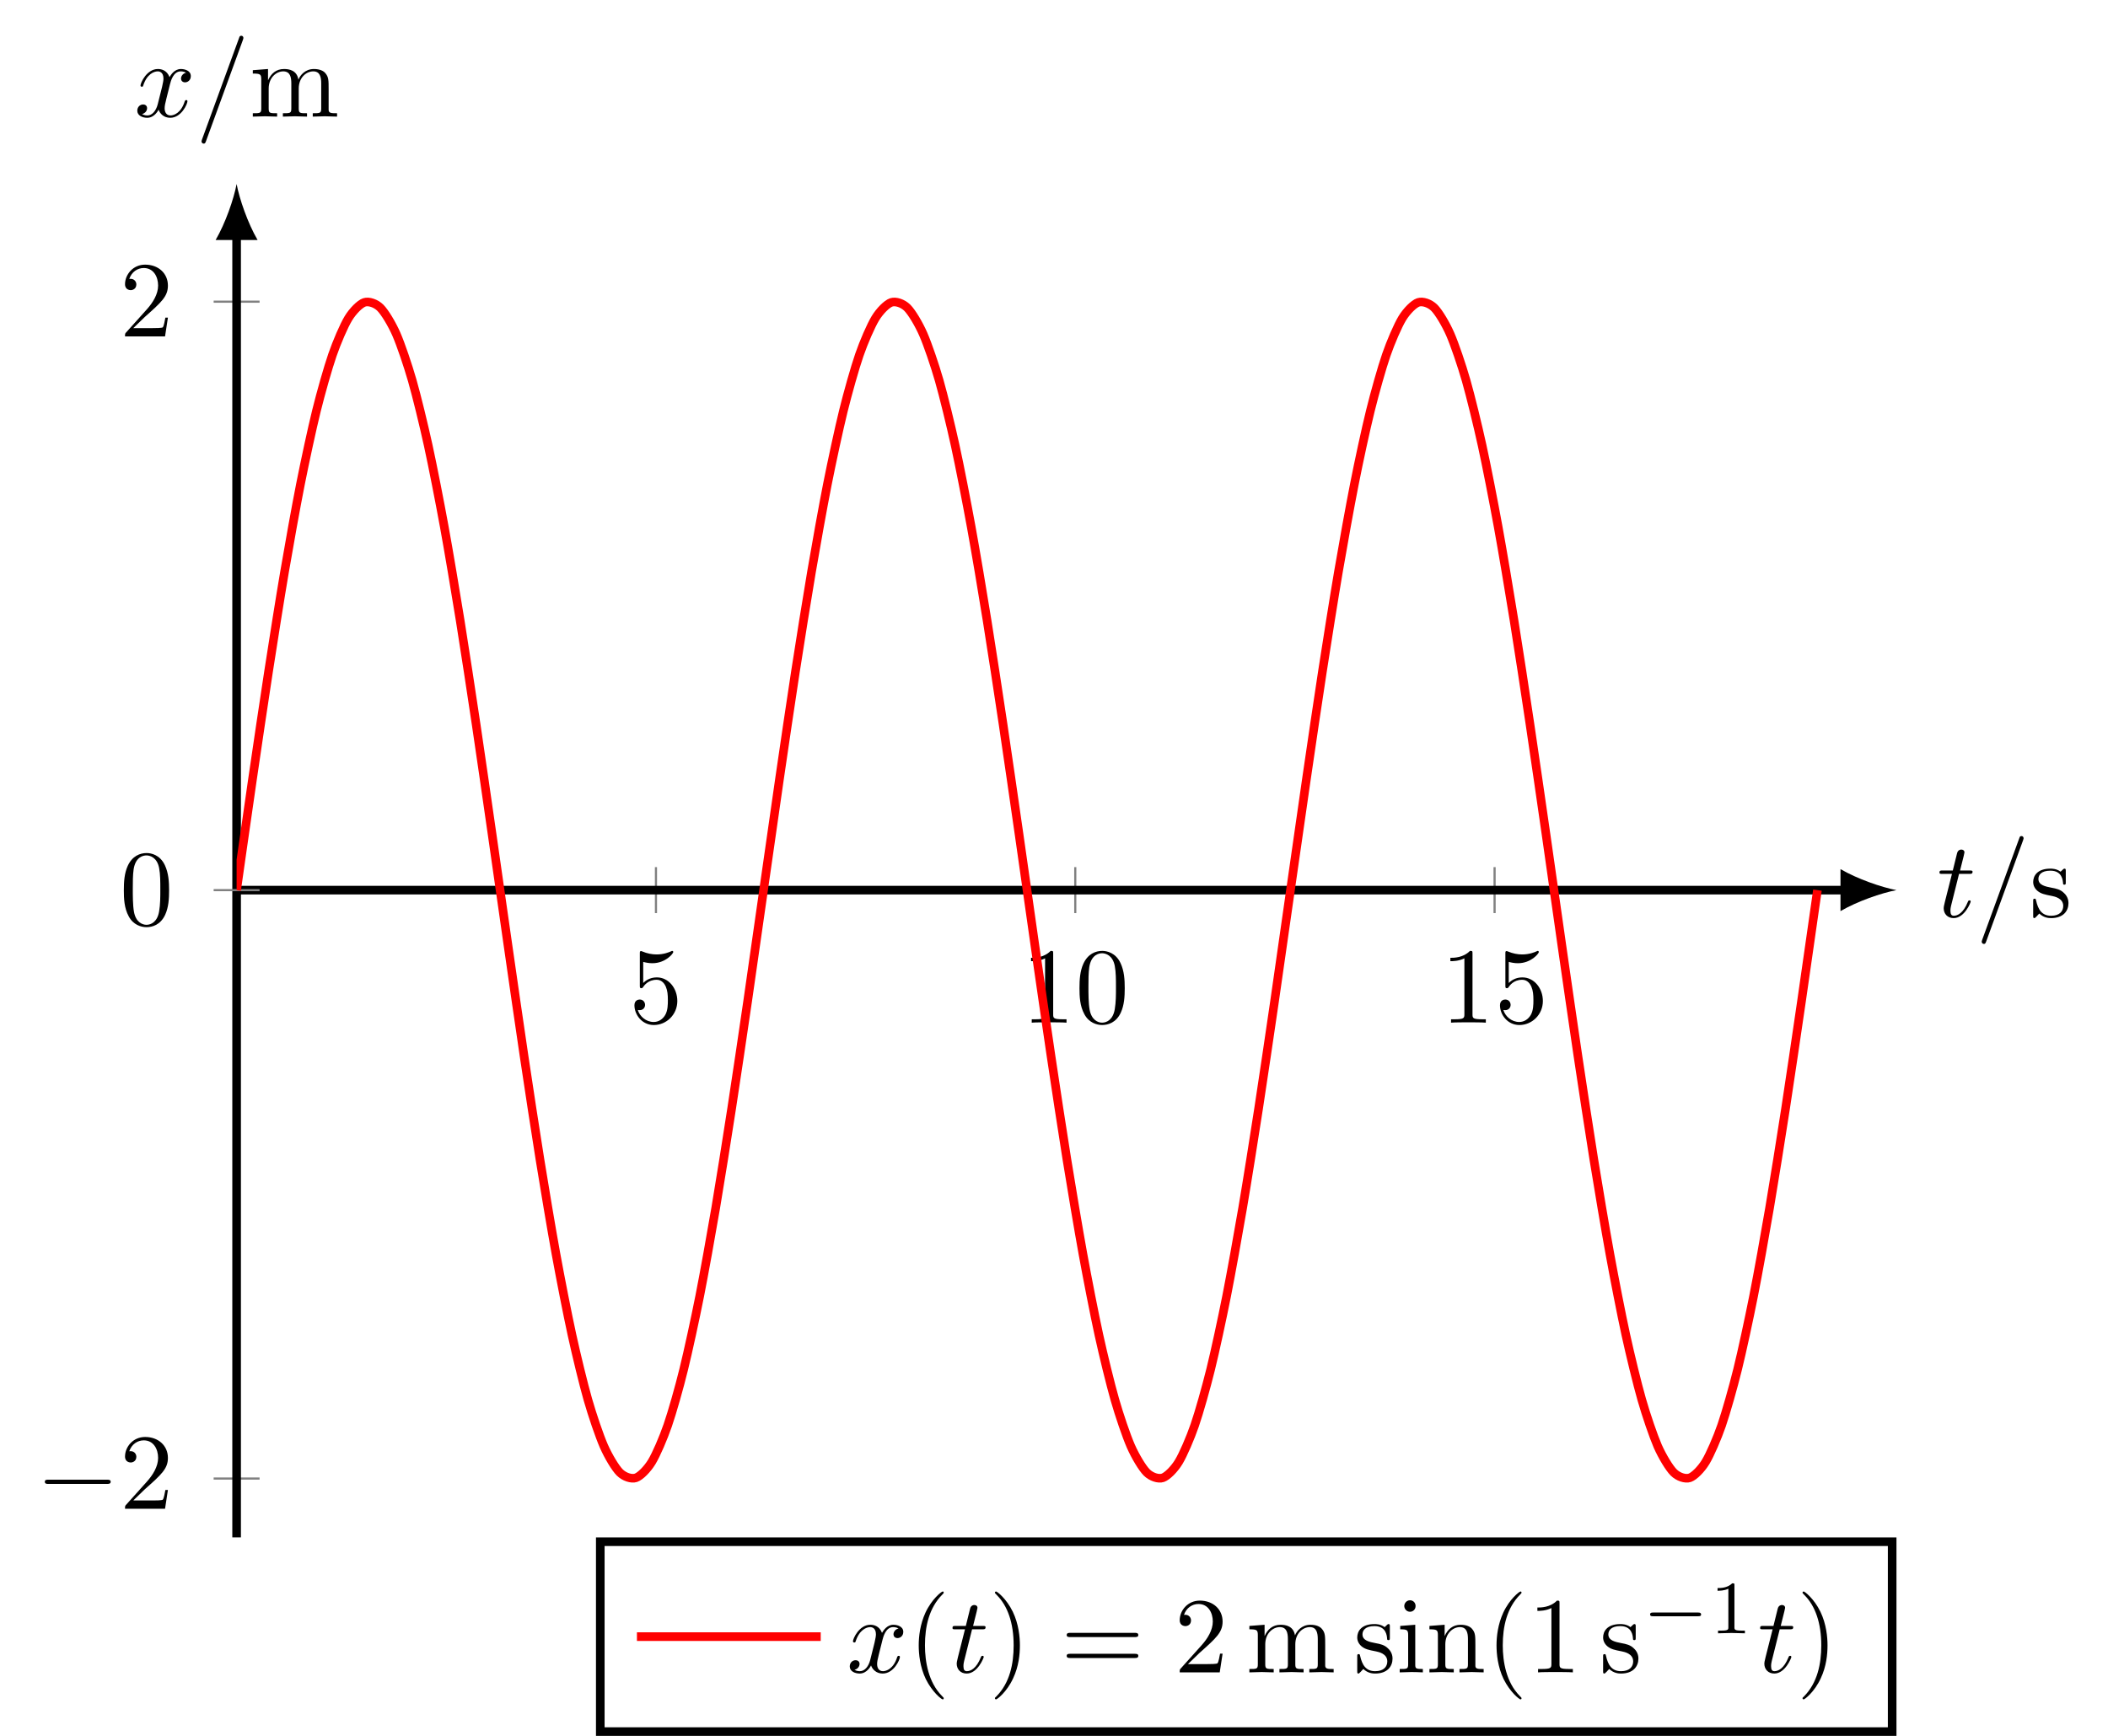
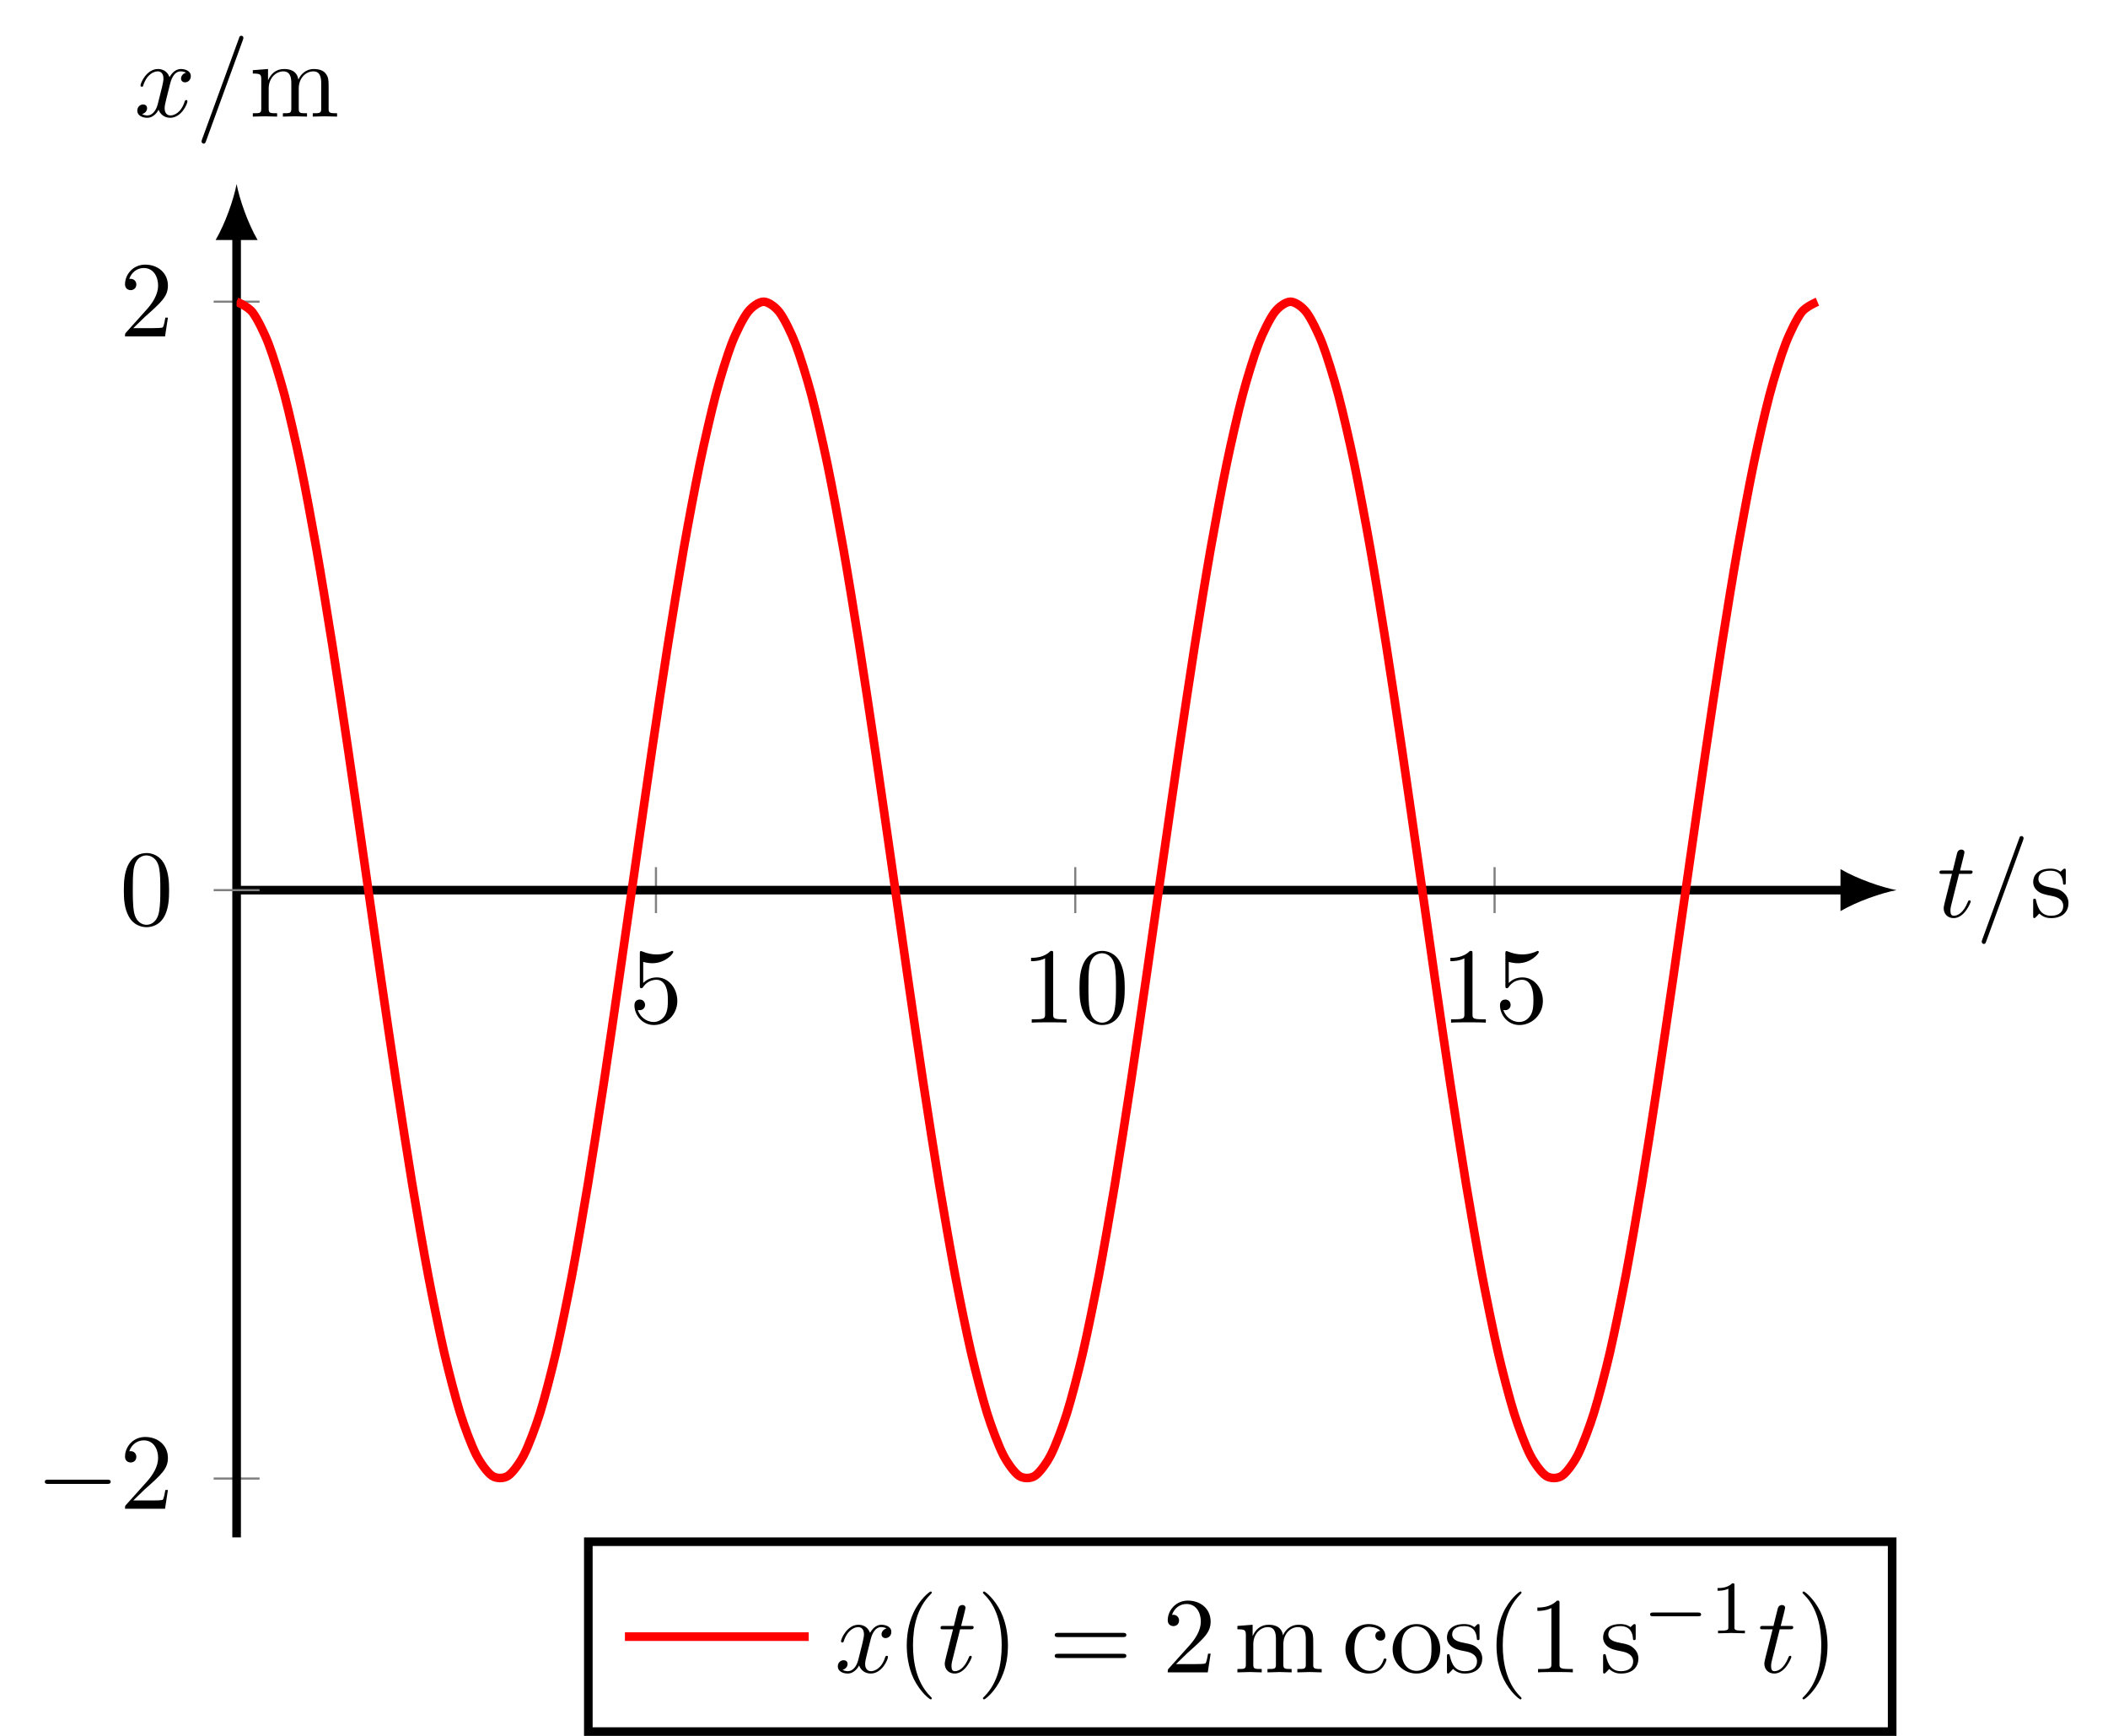
<svg xmlns="http://www.w3.org/2000/svg" xmlns:xlink="http://www.w3.org/1999/xlink" width="195.063pt" height="160.643pt" viewBox="0 0 195.063 160.643" version="1.1">
  <defs>
    <g>
      <symbol overflow="visible" id="glyph0-0">
        <path style="stroke:none;" d="" />
      </symbol>
      <symbol overflow="visible" id="glyph0-1">
        <path style="stroke:none;" d="M 4.469 -2 C 4.469 -3.188 3.656 -4.188 2.578 -4.188 C 2.109 -4.188 1.672 -4.031 1.312 -3.672 L 1.312 -5.625 C 1.516 -5.562 1.844 -5.5 2.156 -5.5 C 3.391 -5.5 4.094 -6.406 4.094 -6.531 C 4.094 -6.594 4.062 -6.641 3.984 -6.641 C 3.984 -6.641 3.953 -6.641 3.906 -6.609 C 3.703 -6.516 3.219 -6.312 2.547 -6.312 C 2.156 -6.312 1.688 -6.391 1.219 -6.594 C 1.141 -6.625 1.125 -6.625 1.109 -6.625 C 1 -6.625 1 -6.547 1 -6.391 L 1 -3.438 C 1 -3.266 1 -3.188 1.141 -3.188 C 1.219 -3.188 1.234 -3.203 1.281 -3.266 C 1.391 -3.422 1.75 -3.969 2.562 -3.969 C 3.078 -3.969 3.328 -3.516 3.406 -3.328 C 3.562 -2.953 3.594 -2.578 3.594 -2.078 C 3.594 -1.719 3.594 -1.125 3.344 -0.703 C 3.109 -0.312 2.734 -0.062 2.281 -0.062 C 1.562 -0.062 0.984 -0.594 0.812 -1.172 C 0.844 -1.172 0.875 -1.156 0.984 -1.156 C 1.312 -1.156 1.484 -1.406 1.484 -1.641 C 1.484 -1.891 1.312 -2.141 0.984 -2.141 C 0.844 -2.141 0.5 -2.062 0.5 -1.609 C 0.5 -0.75 1.188 0.219 2.297 0.219 C 3.453 0.219 4.469 -0.734 4.469 -2 Z M 4.469 -2 " />
      </symbol>
      <symbol overflow="visible" id="glyph0-2">
        <path style="stroke:none;" d="M 2.938 -6.375 C 2.938 -6.625 2.938 -6.641 2.703 -6.641 C 2.078 -6 1.203 -6 0.891 -6 L 0.891 -5.688 C 1.094 -5.688 1.672 -5.688 2.188 -5.953 L 2.188 -0.781 C 2.188 -0.422 2.156 -0.312 1.266 -0.312 L 0.953 -0.312 L 0.953 0 C 1.297 -0.031 2.156 -0.031 2.562 -0.031 C 2.953 -0.031 3.828 -0.031 4.172 0 L 4.172 -0.312 L 3.859 -0.312 C 2.953 -0.312 2.938 -0.422 2.938 -0.781 Z M 2.938 -6.375 " />
      </symbol>
      <symbol overflow="visible" id="glyph0-3">
        <path style="stroke:none;" d="M 4.578 -3.188 C 4.578 -3.984 4.531 -4.781 4.188 -5.516 C 3.734 -6.484 2.906 -6.641 2.5 -6.641 C 1.891 -6.641 1.172 -6.375 0.75 -5.453 C 0.438 -4.766 0.391 -3.984 0.391 -3.188 C 0.391 -2.438 0.422 -1.547 0.844 -0.781 C 1.266 0.016 2 0.219 2.484 0.219 C 3.016 0.219 3.781 0.016 4.219 -0.938 C 4.531 -1.625 4.578 -2.406 4.578 -3.188 Z M 2.484 0 C 2.094 0 1.5 -0.25 1.328 -1.203 C 1.219 -1.797 1.219 -2.719 1.219 -3.312 C 1.219 -3.953 1.219 -4.609 1.297 -5.141 C 1.484 -6.328 2.234 -6.422 2.484 -6.422 C 2.812 -6.422 3.469 -6.234 3.656 -5.25 C 3.766 -4.688 3.766 -3.938 3.766 -3.312 C 3.766 -2.562 3.766 -1.891 3.656 -1.25 C 3.5 -0.297 2.938 0 2.484 0 Z M 2.484 0 " />
      </symbol>
      <symbol overflow="visible" id="glyph0-4">
        <path style="stroke:none;" d="M 1.266 -0.766 L 2.328 -1.797 C 3.875 -3.172 4.469 -3.703 4.469 -4.703 C 4.469 -5.844 3.578 -6.641 2.359 -6.641 C 1.234 -6.641 0.5 -5.719 0.5 -4.828 C 0.5 -4.281 1 -4.281 1.031 -4.281 C 1.203 -4.281 1.547 -4.391 1.547 -4.812 C 1.547 -5.062 1.359 -5.328 1.016 -5.328 C 0.938 -5.328 0.922 -5.328 0.891 -5.312 C 1.109 -5.969 1.656 -6.328 2.234 -6.328 C 3.141 -6.328 3.562 -5.516 3.562 -4.703 C 3.562 -3.906 3.078 -3.125 2.516 -2.5 L 0.609 -0.375 C 0.5 -0.266 0.5 -0.234 0.5 0 L 4.203 0 L 4.469 -1.734 L 4.234 -1.734 C 4.172 -1.438 4.109 -1 4 -0.844 C 3.938 -0.766 3.281 -0.766 3.062 -0.766 Z M 1.266 -0.766 " />
      </symbol>
      <symbol overflow="visible" id="glyph0-5">
        <path style="stroke:none;" d="M 2.078 -1.938 C 2.297 -1.891 3.109 -1.734 3.109 -1.016 C 3.109 -0.516 2.766 -0.109 1.984 -0.109 C 1.141 -0.109 0.781 -0.672 0.594 -1.531 C 0.562 -1.656 0.562 -1.688 0.453 -1.688 C 0.328 -1.688 0.328 -1.625 0.328 -1.453 L 0.328 -0.125 C 0.328 0.047 0.328 0.109 0.438 0.109 C 0.484 0.109 0.5 0.094 0.688 -0.094 C 0.703 -0.109 0.703 -0.125 0.891 -0.312 C 1.328 0.094 1.781 0.109 1.984 0.109 C 3.125 0.109 3.594 -0.562 3.594 -1.281 C 3.594 -1.797 3.297 -2.109 3.172 -2.219 C 2.844 -2.547 2.453 -2.625 2.031 -2.703 C 1.469 -2.812 0.812 -2.938 0.812 -3.516 C 0.812 -3.875 1.062 -4.281 1.922 -4.281 C 3.016 -4.281 3.078 -3.375 3.094 -3.078 C 3.094 -2.984 3.188 -2.984 3.203 -2.984 C 3.344 -2.984 3.344 -3.031 3.344 -3.219 L 3.344 -4.234 C 3.344 -4.391 3.344 -4.469 3.234 -4.469 C 3.188 -4.469 3.156 -4.469 3.031 -4.344 C 3 -4.312 2.906 -4.219 2.859 -4.188 C 2.484 -4.469 2.078 -4.469 1.922 -4.469 C 0.703 -4.469 0.328 -3.797 0.328 -3.234 C 0.328 -2.891 0.484 -2.609 0.75 -2.391 C 1.078 -2.141 1.359 -2.078 2.078 -1.938 Z M 2.078 -1.938 " />
      </symbol>
      <symbol overflow="visible" id="glyph0-6">
        <path style="stroke:none;" d="M 1.094 -3.422 L 1.094 -0.75 C 1.094 -0.312 0.984 -0.312 0.312 -0.312 L 0.312 0 C 0.672 -0.016 1.172 -0.031 1.453 -0.031 C 1.703 -0.031 2.219 -0.016 2.562 0 L 2.562 -0.312 C 1.891 -0.312 1.781 -0.312 1.781 -0.75 L 1.781 -2.594 C 1.781 -3.625 2.5 -4.188 3.125 -4.188 C 3.766 -4.188 3.875 -3.656 3.875 -3.078 L 3.875 -0.75 C 3.875 -0.312 3.766 -0.312 3.094 -0.312 L 3.094 0 C 3.438 -0.016 3.953 -0.031 4.219 -0.031 C 4.469 -0.031 5 -0.016 5.328 0 L 5.328 -0.312 C 4.672 -0.312 4.562 -0.312 4.562 -0.75 L 4.562 -2.594 C 4.562 -3.625 5.266 -4.188 5.906 -4.188 C 6.531 -4.188 6.641 -3.656 6.641 -3.078 L 6.641 -0.75 C 6.641 -0.312 6.531 -0.312 5.859 -0.312 L 5.859 0 C 6.203 -0.016 6.719 -0.031 6.984 -0.031 C 7.25 -0.031 7.766 -0.016 8.109 0 L 8.109 -0.312 C 7.594 -0.312 7.344 -0.312 7.328 -0.609 L 7.328 -2.516 C 7.328 -3.375 7.328 -3.672 7.016 -4.031 C 6.875 -4.203 6.547 -4.406 5.969 -4.406 C 5.141 -4.406 4.688 -3.812 4.531 -3.422 C 4.391 -4.297 3.656 -4.406 3.203 -4.406 C 2.469 -4.406 2 -3.984 1.719 -3.359 L 1.719 -4.406 L 0.312 -4.297 L 0.312 -3.984 C 1.016 -3.984 1.094 -3.922 1.094 -3.422 Z M 1.094 -3.422 " />
      </symbol>
      <symbol overflow="visible" id="glyph0-7">
        <path style="stroke:none;" d="M 3.297 2.391 C 3.297 2.359 3.297 2.344 3.125 2.172 C 1.891 0.922 1.562 -0.969 1.562 -2.5 C 1.562 -4.234 1.938 -5.969 3.172 -7.203 C 3.297 -7.328 3.297 -7.344 3.297 -7.375 C 3.297 -7.453 3.266 -7.484 3.203 -7.484 C 3.094 -7.484 2.203 -6.797 1.609 -5.531 C 1.109 -4.438 0.984 -3.328 0.984 -2.5 C 0.984 -1.719 1.094 -0.516 1.641 0.625 C 2.25 1.844 3.094 2.5 3.203 2.5 C 3.266 2.5 3.297 2.469 3.297 2.391 Z M 3.297 2.391 " />
      </symbol>
      <symbol overflow="visible" id="glyph0-8">
        <path style="stroke:none;" d="M 2.875 -2.5 C 2.875 -3.266 2.766 -4.469 2.219 -5.609 C 1.625 -6.828 0.766 -7.484 0.672 -7.484 C 0.609 -7.484 0.562 -7.438 0.562 -7.375 C 0.562 -7.344 0.562 -7.328 0.75 -7.141 C 1.734 -6.156 2.297 -4.578 2.297 -2.5 C 2.297 -0.781 1.938 0.969 0.703 2.219 C 0.562 2.344 0.562 2.359 0.562 2.391 C 0.562 2.453 0.609 2.5 0.672 2.5 C 0.766 2.5 1.672 1.812 2.25 0.547 C 2.766 -0.547 2.875 -1.656 2.875 -2.5 Z M 2.875 -2.5 " />
      </symbol>
      <symbol overflow="visible" id="glyph0-9">
        <path style="stroke:none;" d="M 6.844 -3.266 C 7 -3.266 7.188 -3.266 7.188 -3.453 C 7.188 -3.656 7 -3.656 6.859 -3.656 L 0.891 -3.656 C 0.75 -3.656 0.562 -3.656 0.562 -3.453 C 0.562 -3.266 0.75 -3.266 0.891 -3.266 Z M 6.859 -1.328 C 7 -1.328 7.188 -1.328 7.188 -1.531 C 7.188 -1.719 7 -1.719 6.844 -1.719 L 0.891 -1.719 C 0.75 -1.719 0.562 -1.719 0.562 -1.531 C 0.562 -1.328 0.75 -1.328 0.891 -1.328 Z M 6.859 -1.328 " />
      </symbol>
      <symbol overflow="visible" id="glyph0-10">
-         <path style="stroke:none;" d="M 1.766 -4.406 L 0.375 -4.297 L 0.375 -3.984 C 1.016 -3.984 1.109 -3.922 1.109 -3.438 L 1.109 -0.75 C 1.109 -0.312 1 -0.312 0.328 -0.312 L 0.328 0 C 0.641 -0.016 1.188 -0.031 1.422 -0.031 C 1.781 -0.031 2.125 -0.016 2.469 0 L 2.469 -0.312 C 1.797 -0.312 1.766 -0.359 1.766 -0.75 Z M 1.797 -6.141 C 1.797 -6.453 1.562 -6.672 1.281 -6.672 C 0.969 -6.672 0.75 -6.406 0.75 -6.141 C 0.75 -5.875 0.969 -5.609 1.281 -5.609 C 1.562 -5.609 1.797 -5.828 1.797 -6.141 Z M 1.797 -6.141 " />
+         <path style="stroke:none;" d="M 1.172 -2.172 C 1.172 -3.797 1.984 -4.219 2.516 -4.219 C 2.609 -4.219 3.234 -4.203 3.578 -3.844 C 3.172 -3.812 3.109 -3.516 3.109 -3.391 C 3.109 -3.125 3.297 -2.938 3.562 -2.938 C 3.828 -2.938 4.031 -3.094 4.031 -3.406 C 4.031 -4.078 3.266 -4.469 2.5 -4.469 C 1.25 -4.469 0.344 -3.391 0.344 -2.156 C 0.344 -0.875 1.328 0.109 2.484 0.109 C 3.812 0.109 4.141 -1.094 4.141 -1.188 C 4.141 -1.281 4.031 -1.281 4 -1.281 C 3.922 -1.281 3.891 -1.25 3.875 -1.188 C 3.594 -0.266 2.938 -0.141 2.578 -0.141 C 2.047 -0.141 1.172 -0.562 1.172 -2.172 Z M 1.172 -2.172 " />
      </symbol>
      <symbol overflow="visible" id="glyph0-11">
-         <path style="stroke:none;" d="M 1.094 -3.422 L 1.094 -0.75 C 1.094 -0.312 0.984 -0.312 0.312 -0.312 L 0.312 0 C 0.672 -0.016 1.172 -0.031 1.453 -0.031 C 1.703 -0.031 2.219 -0.016 2.562 0 L 2.562 -0.312 C 1.891 -0.312 1.781 -0.312 1.781 -0.75 L 1.781 -2.594 C 1.781 -3.625 2.5 -4.188 3.125 -4.188 C 3.766 -4.188 3.875 -3.656 3.875 -3.078 L 3.875 -0.75 C 3.875 -0.312 3.766 -0.312 3.094 -0.312 L 3.094 0 C 3.438 -0.016 3.953 -0.031 4.219 -0.031 C 4.469 -0.031 5 -0.016 5.328 0 L 5.328 -0.312 C 4.812 -0.312 4.562 -0.312 4.562 -0.609 L 4.562 -2.516 C 4.562 -3.375 4.562 -3.672 4.25 -4.031 C 4.109 -4.203 3.781 -4.406 3.203 -4.406 C 2.469 -4.406 2 -3.984 1.719 -3.359 L 1.719 -4.406 L 0.312 -4.297 L 0.312 -3.984 C 1.016 -3.984 1.094 -3.922 1.094 -3.422 Z M 1.094 -3.422 " />
+         <path style="stroke:none;" d="M 4.688 -2.141 C 4.688 -3.406 3.703 -4.469 2.5 -4.469 C 1.25 -4.469 0.281 -3.375 0.281 -2.141 C 0.281 -0.844 1.312 0.109 2.484 0.109 C 3.688 0.109 4.688 -0.875 4.688 -2.141 Z M 2.5 -0.141 C 2.062 -0.141 1.625 -0.344 1.359 -0.812 C 1.109 -1.25 1.109 -1.859 1.109 -2.219 C 1.109 -2.609 1.109 -3.141 1.344 -3.578 C 1.609 -4.031 2.078 -4.25 2.484 -4.25 C 2.922 -4.25 3.344 -4.031 3.609 -3.594 C 3.875 -3.172 3.875 -2.594 3.875 -2.219 C 3.875 -1.859 3.875 -1.312 3.656 -0.875 C 3.422 -0.422 2.984 -0.141 2.5 -0.141 Z M 2.5 -0.141 " />
      </symbol>
      <symbol overflow="visible" id="glyph1-0">
        <path style="stroke:none;" d="" />
      </symbol>
      <symbol overflow="visible" id="glyph1-1">
        <path style="stroke:none;" d="M 6.562 -2.297 C 6.734 -2.297 6.922 -2.297 6.922 -2.5 C 6.922 -2.688 6.734 -2.688 6.562 -2.688 L 1.172 -2.688 C 1 -2.688 0.828 -2.688 0.828 -2.5 C 0.828 -2.297 1 -2.297 1.172 -2.297 Z M 6.562 -2.297 " />
      </symbol>
      <symbol overflow="visible" id="glyph2-0">
        <path style="stroke:none;" d="" />
      </symbol>
      <symbol overflow="visible" id="glyph2-1">
        <path style="stroke:none;" d="M 2.047 -3.984 L 2.984 -3.984 C 3.188 -3.984 3.297 -3.984 3.297 -4.188 C 3.297 -4.297 3.188 -4.297 3.016 -4.297 L 2.141 -4.297 C 2.5 -5.719 2.547 -5.906 2.547 -5.969 C 2.547 -6.141 2.422 -6.234 2.25 -6.234 C 2.219 -6.234 1.938 -6.234 1.859 -5.875 L 1.469 -4.297 L 0.531 -4.297 C 0.328 -4.297 0.234 -4.297 0.234 -4.109 C 0.234 -3.984 0.312 -3.984 0.516 -3.984 L 1.391 -3.984 C 0.672 -1.156 0.625 -0.984 0.625 -0.812 C 0.625 -0.266 1 0.109 1.547 0.109 C 2.562 0.109 3.125 -1.344 3.125 -1.422 C 3.125 -1.531 3.047 -1.531 3.016 -1.531 C 2.922 -1.531 2.906 -1.5 2.859 -1.391 C 2.438 -0.344 1.906 -0.109 1.562 -0.109 C 1.359 -0.109 1.25 -0.234 1.25 -0.562 C 1.25 -0.812 1.281 -0.875 1.312 -1.047 Z M 2.047 -3.984 " />
      </symbol>
      <symbol overflow="visible" id="glyph2-2">
        <path style="stroke:none;" d="M 4.375 -7.094 C 4.422 -7.234 4.422 -7.266 4.422 -7.281 C 4.422 -7.391 4.344 -7.484 4.234 -7.484 C 4.156 -7.484 4.094 -7.453 4.062 -7.391 L 0.594 2.109 C 0.547 2.25 0.547 2.281 0.547 2.297 C 0.547 2.406 0.641 2.5 0.75 2.5 C 0.875 2.5 0.906 2.422 0.969 2.25 Z M 4.375 -7.094 " />
      </symbol>
      <symbol overflow="visible" id="glyph2-3">
        <path style="stroke:none;" d="M 3.328 -3.016 C 3.391 -3.266 3.625 -4.188 4.312 -4.188 C 4.359 -4.188 4.609 -4.188 4.812 -4.062 C 4.531 -4 4.344 -3.766 4.344 -3.516 C 4.344 -3.359 4.453 -3.172 4.719 -3.172 C 4.938 -3.172 5.25 -3.344 5.25 -3.75 C 5.25 -4.266 4.672 -4.406 4.328 -4.406 C 3.75 -4.406 3.406 -3.875 3.281 -3.656 C 3.031 -4.312 2.5 -4.406 2.203 -4.406 C 1.172 -4.406 0.594 -3.125 0.594 -2.875 C 0.594 -2.766 0.703 -2.766 0.719 -2.766 C 0.797 -2.766 0.828 -2.797 0.844 -2.875 C 1.188 -3.938 1.844 -4.188 2.188 -4.188 C 2.375 -4.188 2.719 -4.094 2.719 -3.516 C 2.719 -3.203 2.547 -2.547 2.188 -1.141 C 2.031 -0.531 1.672 -0.109 1.234 -0.109 C 1.172 -0.109 0.953 -0.109 0.734 -0.234 C 0.984 -0.297 1.203 -0.5 1.203 -0.781 C 1.203 -1.047 0.984 -1.125 0.844 -1.125 C 0.531 -1.125 0.297 -0.875 0.297 -0.547 C 0.297 -0.094 0.781 0.109 1.219 0.109 C 1.891 0.109 2.25 -0.594 2.266 -0.641 C 2.391 -0.281 2.75 0.109 3.344 0.109 C 4.375 0.109 4.938 -1.172 4.938 -1.422 C 4.938 -1.531 4.859 -1.531 4.828 -1.531 C 4.734 -1.531 4.719 -1.484 4.688 -1.422 C 4.359 -0.344 3.688 -0.109 3.375 -0.109 C 2.984 -0.109 2.828 -0.422 2.828 -0.766 C 2.828 -0.984 2.875 -1.203 2.984 -1.641 Z M 3.328 -3.016 " />
      </symbol>
      <symbol overflow="visible" id="glyph3-0">
        <path style="stroke:none;" d="" />
      </symbol>
      <symbol overflow="visible" id="glyph3-1">
        <path style="stroke:none;" d="M 5.188 -1.578 C 5.297 -1.578 5.469 -1.578 5.469 -1.734 C 5.469 -1.922 5.297 -1.922 5.188 -1.922 L 1.031 -1.922 C 0.922 -1.922 0.75 -1.922 0.75 -1.75 C 0.75 -1.578 0.906 -1.578 1.031 -1.578 Z M 5.188 -1.578 " />
      </symbol>
      <symbol overflow="visible" id="glyph4-0">
        <path style="stroke:none;" d="" />
      </symbol>
      <symbol overflow="visible" id="glyph4-1">
        <path style="stroke:none;" d="M 2.328 -4.438 C 2.328 -4.625 2.328 -4.625 2.125 -4.625 C 1.672 -4.188 1.047 -4.188 0.766 -4.188 L 0.766 -3.938 C 0.922 -3.938 1.391 -3.938 1.766 -4.125 L 1.766 -0.578 C 1.766 -0.344 1.766 -0.25 1.078 -0.25 L 0.812 -0.25 L 0.812 0 C 0.938 0 1.797 -0.031 2.047 -0.031 C 2.266 -0.031 3.141 0 3.297 0 L 3.297 -0.25 L 3.031 -0.25 C 2.328 -0.25 2.328 -0.344 2.328 -0.578 Z M 2.328 -4.438 " />
      </symbol>
    </g>
    <clipPath id="clip1">
      <path d="M 21.895 17.027 L 175.488 17.027 L 175.488 142.273 L 21.895 142.273 Z M 21.895 17.027 " />
    </clipPath>
    <clipPath id="clip2">
-       <path d="M 55 142 L 176 142 L 176 160.645 L 55 160.645 Z M 55 142 " />
+       <path d="M 54 142 L 176 142 L 176 160.645 L 54 160.645 Z M 54 142 " />
    </clipPath>
    <clipPath id="clip3">
-       <path d="M 47 140 L 88 140 L 88 160.645 L 47 160.645 Z M 47 140 " />
+       <path d="M 46 140 L 87 140 L 87 160.645 L 46 160.645 Z M 46 140 " />
    </clipPath>
  </defs>
  <g id="surface1">
    <path style="fill:none;stroke-width:0.199;stroke-linecap:butt;stroke-linejoin:miter;stroke:rgb(50%,50%,50%);stroke-opacity:1;stroke-miterlimit:10;" d="M 38.804 57.772 L 38.804 62.026 M 77.605 57.772 L 77.605 62.026 M 116.406 57.772 L 116.406 62.026 " transform="matrix(1,0,0,-1,21.895,142.272)" />
    <path style="fill:none;stroke-width:0.199;stroke-linecap:butt;stroke-linejoin:miter;stroke:rgb(50%,50%,50%);stroke-opacity:1;stroke-miterlimit:10;" d="M -2.125 5.444 L 2.125 5.444 M -2.125 114.354 L 2.125 114.354 " transform="matrix(1,0,0,-1,21.895,142.272)" />
    <path style="fill:none;stroke-width:0.797;stroke-linecap:butt;stroke-linejoin:miter;stroke:rgb(0%,0%,0%);stroke-opacity:1;stroke-miterlimit:10;" d="M -0 59.897 L 148.933 59.897 " transform="matrix(1,0,0,-1,21.895,142.272)" />
    <path style=" stroke:none;fill-rule:nonzero;fill:rgb(0%,0%,0%);fill-opacity:1;" d="M 175.488 82.375 C 174.109 82.113 171.863 81.336 170.309 80.43 L 170.309 84.316 C 171.863 83.41 174.109 82.633 175.488 82.375 " />
    <path style="fill:none;stroke-width:0.797;stroke-linecap:butt;stroke-linejoin:miter;stroke:rgb(0%,0%,0%);stroke-opacity:1;stroke-miterlimit:10;" d="M -0 -0.001 L -0 120.581 " transform="matrix(1,0,0,-1,21.895,142.272)" />
    <path style=" stroke:none;fill-rule:nonzero;fill:rgb(0%,0%,0%);fill-opacity:1;" d="M 21.895 17.027 C 21.637 18.41 20.859 20.656 19.953 22.211 L 23.836 22.211 C 22.93 20.656 22.152 18.41 21.895 17.027 " />
    <g style="fill:rgb(0%,0%,0%);fill-opacity:1;">
      <use xlink:href="#glyph0-1" x="58.207" y="94.639" />
    </g>
    <g style="fill:rgb(0%,0%,0%);fill-opacity:1;">
      <use xlink:href="#glyph0-2" x="94.518" y="94.639" />
      <use xlink:href="#glyph0-3" x="99.499" y="94.639" />
    </g>
    <g style="fill:rgb(0%,0%,0%);fill-opacity:1;">
      <use xlink:href="#glyph0-2" x="133.319" y="94.639" />
      <use xlink:href="#glyph0-1" x="138.3" y="94.639" />
    </g>
    <g style="fill:rgb(0%,0%,0%);fill-opacity:1;">
      <use xlink:href="#glyph1-1" x="3.32" y="139.622" />
    </g>
    <g style="fill:rgb(0%,0%,0%);fill-opacity:1;">
      <use xlink:href="#glyph0-4" x="11.069" y="139.622" />
    </g>
    <g style="fill:rgb(0%,0%,0%);fill-opacity:1;">
      <use xlink:href="#glyph0-4" x="11.069" y="31.131" />
    </g>
    <path style="fill:none;stroke-width:0.199;stroke-linecap:butt;stroke-linejoin:miter;stroke:rgb(50%,50%,50%);stroke-opacity:1;stroke-miterlimit:10;" d="M -2.125 59.897 L 2.125 59.897 " transform="matrix(1,0,0,-1,21.895,142.272)" />
    <g style="fill:rgb(0%,0%,0%);fill-opacity:1;">
      <use xlink:href="#glyph0-3" x="11.069" y="85.584" />
    </g>
    <g clip-path="url(#clip1)" clip-rule="nonzero">
-       <path style="fill:none;stroke-width:0.797;stroke-linecap:butt;stroke-linejoin:miter;stroke:rgb(100%,0%,0%);stroke-opacity:1;stroke-miterlimit:10;" d="M -0 59.897 C -0 59.897 1.066 67.397 1.476 70.202 C 1.886 73.01 2.546 77.479 2.957 80.135 C 3.367 82.792 4.023 86.932 4.433 89.338 C 4.843 91.745 5.5 95.405 5.91 97.475 C 6.32 99.542 6.976 102.592 7.386 104.252 C 7.796 105.913 8.457 108.241 8.867 109.428 C 9.277 110.616 9.933 112.139 10.343 112.815 C 10.753 113.491 11.41 114.151 11.82 114.288 C 12.23 114.424 12.89 114.202 13.296 113.795 C 13.707 113.389 14.367 112.292 14.777 111.358 C 15.187 110.42 15.843 108.487 16.253 107.057 C 16.664 105.627 17.32 102.924 17.73 101.053 C 18.14 99.178 18.8 95.807 19.21 93.557 C 19.621 91.311 20.277 87.389 20.687 84.85 C 21.097 82.307 21.753 77.983 22.164 75.237 C 22.574 72.495 23.23 67.92 23.64 65.073 C 24.05 62.225 24.71 57.569 25.121 54.721 C 25.531 51.877 26.187 47.303 26.597 44.557 C 27.007 41.815 27.664 37.491 28.074 34.948 C 28.484 32.405 29.14 28.487 29.55 26.241 C 29.96 23.991 30.621 20.62 31.031 18.745 C 31.441 16.874 32.097 14.17 32.507 12.741 C 32.917 11.311 33.574 9.377 33.984 8.44 C 34.394 7.506 35.05 6.409 35.46 6.002 C 35.871 5.596 36.531 5.374 36.941 5.51 C 37.351 5.647 38.007 6.307 38.417 6.983 C 38.828 7.659 39.484 9.182 39.894 10.37 C 40.304 11.557 40.964 13.885 41.371 15.545 C 41.781 17.206 42.441 20.256 42.851 22.323 C 43.261 24.393 43.917 28.057 44.328 30.459 C 44.738 32.866 45.394 37.006 45.804 39.663 C 46.214 42.319 46.875 46.788 47.285 49.596 C 47.695 52.405 48.351 57.038 48.761 59.897 C 49.171 62.756 49.828 67.397 50.238 70.206 C 50.648 73.01 51.304 77.483 51.714 80.135 C 52.125 82.792 52.785 86.932 53.195 89.338 C 53.605 91.745 54.261 95.405 54.671 97.475 C 55.082 99.545 55.738 102.592 56.148 104.252 C 56.558 105.913 57.214 108.241 57.625 109.428 C 58.035 110.616 58.695 112.139 59.105 112.815 C 59.515 113.491 60.171 114.151 60.582 114.288 C 60.992 114.424 61.648 114.202 62.058 113.795 C 62.468 113.389 63.125 112.292 63.535 111.354 C 63.945 110.42 64.605 108.487 65.015 107.057 C 65.425 105.627 66.082 102.924 66.492 101.049 C 66.902 99.178 67.558 95.807 67.968 93.557 C 68.378 91.311 69.039 87.389 69.445 84.85 C 69.855 82.307 70.515 77.983 70.925 75.237 C 71.335 72.495 71.992 67.92 72.402 65.073 C 72.812 62.225 73.468 57.569 73.878 54.721 C 74.289 51.877 74.949 47.303 75.359 44.557 C 75.769 41.815 76.425 37.491 76.835 34.948 C 77.246 32.405 77.902 28.487 78.312 26.237 C 78.722 23.991 79.378 20.62 79.789 18.745 C 80.199 16.874 80.859 14.17 81.269 12.741 C 81.679 11.311 82.335 9.377 82.746 8.44 C 83.156 7.506 83.812 6.409 84.222 6.002 C 84.632 5.596 85.289 5.374 85.699 5.51 C 86.109 5.647 86.769 6.307 87.179 6.983 C 87.589 7.659 88.246 9.182 88.656 10.37 C 89.066 11.557 89.722 13.885 90.132 15.545 C 90.543 17.206 91.199 20.256 91.609 22.323 C 92.019 24.393 92.679 28.057 93.089 30.459 C 93.5 32.866 94.156 37.01 94.566 39.663 C 94.976 42.319 95.632 46.788 96.043 49.596 C 96.453 52.405 97.113 57.042 97.519 59.901 C 97.929 62.76 98.589 67.397 99 70.206 C 99.41 73.01 100.066 77.483 100.476 80.135 C 100.886 82.792 101.543 86.932 101.953 89.338 C 102.363 91.745 103.023 95.405 103.433 97.475 C 103.839 99.545 104.5 102.596 104.91 104.252 C 105.32 105.913 105.976 108.241 106.386 109.428 C 106.796 110.616 107.453 112.139 107.863 112.815 C 108.273 113.491 108.933 114.151 109.343 114.288 C 109.753 114.424 110.41 114.202 110.82 113.795 C 111.23 113.389 111.886 112.292 112.296 111.358 C 112.707 110.42 113.363 108.487 113.773 107.057 C 114.183 105.627 114.843 102.924 115.253 101.049 C 115.664 99.178 116.32 95.807 116.73 93.557 C 117.14 91.311 117.796 87.389 118.207 84.85 C 118.617 82.307 119.273 77.983 119.683 75.237 C 120.093 72.495 120.753 67.92 121.164 65.073 C 121.574 62.225 122.23 57.569 122.64 54.721 C 123.05 51.877 123.707 47.303 124.117 44.557 C 124.527 41.815 125.183 37.491 125.593 34.948 C 126.003 32.405 126.664 28.487 127.074 26.237 C 127.484 23.991 128.14 20.62 128.55 18.745 C 128.96 16.874 129.617 14.17 130.027 12.741 C 130.437 11.311 131.097 9.377 131.503 8.44 C 131.914 7.506 132.574 6.409 132.984 6.002 C 133.394 5.596 134.05 5.374 134.46 5.51 C 134.871 5.647 135.527 6.307 135.937 6.983 C 136.347 7.659 137.007 9.182 137.417 10.37 C 137.824 11.557 138.484 13.885 138.894 15.545 C 139.304 17.202 139.96 20.252 140.371 22.323 C 140.781 24.393 141.437 28.057 141.847 30.459 C 142.257 32.866 142.917 37.006 143.328 39.663 C 143.738 42.319 144.394 46.788 144.804 49.596 C 145.214 52.405 146.281 59.897 146.281 59.897 " transform="matrix(1,0,0,-1,21.895,142.272)" />
+       <path style="fill:none;stroke-width:0.797;stroke-linecap:butt;stroke-linejoin:miter;stroke:rgb(100%,0%,0%);stroke-opacity:1;stroke-miterlimit:10;" d="M -0 114.354 C -0 114.354 1.066 113.909 1.476 113.366 C 1.886 112.827 2.546 111.514 2.957 110.448 C 3.367 109.385 4.023 107.252 4.433 105.706 C 4.843 104.159 5.5 101.28 5.91 99.307 C 6.32 97.335 6.976 93.811 7.386 91.483 C 7.796 89.155 8.457 85.12 8.867 82.518 C 9.277 79.917 9.933 75.514 10.343 72.733 C 10.753 69.956 11.41 65.346 11.82 62.487 C 12.23 59.631 12.89 54.979 13.296 52.151 C 13.707 49.319 14.367 44.792 14.777 42.088 C 15.187 39.385 15.843 35.147 16.253 32.67 C 16.664 30.194 17.32 26.401 17.73 24.241 C 18.14 22.081 18.8 18.866 19.21 17.096 C 19.621 15.331 20.277 12.811 20.687 11.502 C 21.097 10.19 21.753 8.46 22.164 7.655 C 22.574 6.85 23.23 5.967 23.64 5.698 C 24.05 5.424 24.71 5.424 25.121 5.698 C 25.531 5.967 26.187 6.85 26.597 7.655 C 27.007 8.46 27.664 10.19 28.074 11.502 C 28.484 12.811 29.14 15.331 29.55 17.096 C 29.96 18.866 30.621 22.081 31.031 24.241 C 31.441 26.401 32.097 30.198 32.507 32.674 C 32.917 35.151 33.574 39.389 33.984 42.088 C 34.394 44.792 35.05 49.319 35.46 52.151 C 35.871 54.983 36.531 59.635 36.941 62.491 C 37.351 65.346 38.007 69.956 38.417 72.737 C 38.828 75.514 39.484 79.917 39.894 82.518 C 40.304 85.12 40.964 89.155 41.371 91.483 C 41.781 93.811 42.441 97.335 42.851 99.307 C 43.261 101.28 43.917 104.159 44.328 105.706 C 44.738 107.252 45.394 109.385 45.804 110.448 C 46.214 111.514 46.875 112.827 47.285 113.366 C 47.695 113.909 48.351 114.35 48.761 114.35 C 49.171 114.35 49.828 113.909 50.238 113.366 C 50.648 112.827 51.304 111.51 51.714 110.448 C 52.125 109.385 52.785 107.252 53.195 105.706 C 53.605 104.159 54.261 101.28 54.671 99.307 C 55.082 97.335 55.738 93.811 56.148 91.483 C 56.558 89.151 57.214 85.12 57.625 82.518 C 58.035 79.917 58.695 75.514 59.105 72.733 C 59.515 69.956 60.171 65.346 60.582 62.487 C 60.992 59.631 61.648 54.979 62.058 52.151 C 62.468 49.319 63.125 44.792 63.535 42.088 C 63.945 39.385 64.605 35.147 65.015 32.67 C 65.425 30.194 66.082 26.401 66.492 24.241 C 66.902 22.081 67.558 18.866 67.968 17.096 C 68.378 15.331 69.039 12.811 69.445 11.502 C 69.855 10.19 70.515 8.46 70.925 7.655 C 71.335 6.85 71.992 5.967 72.402 5.694 C 72.812 5.424 73.468 5.424 73.878 5.698 C 74.289 5.967 74.949 6.85 75.359 7.655 C 75.769 8.46 76.425 10.19 76.835 11.502 C 77.246 12.811 77.902 15.331 78.312 17.1 C 78.722 18.866 79.378 22.081 79.789 24.241 C 80.199 26.401 80.859 30.198 81.269 32.674 C 81.679 35.151 82.335 39.389 82.746 42.092 C 83.156 44.792 83.812 49.323 84.222 52.151 C 84.632 54.983 85.289 59.635 85.699 62.491 C 86.109 65.346 86.769 69.956 87.179 72.737 C 87.589 75.514 88.246 79.917 88.656 82.518 C 89.066 85.12 89.722 89.155 90.132 91.483 C 90.543 93.815 91.199 97.335 91.609 99.307 C 92.019 101.28 92.679 104.163 93.089 105.706 C 93.5 107.252 94.156 109.389 94.566 110.452 C 94.976 111.514 95.632 112.827 96.043 113.366 C 96.453 113.909 97.113 114.35 97.519 114.35 C 97.929 114.35 98.589 113.909 99 113.366 C 99.41 112.827 100.066 111.514 100.476 110.448 C 100.886 109.385 101.543 107.252 101.953 105.706 C 102.363 104.159 103.023 101.28 103.433 99.307 C 103.839 97.331 104.5 93.811 104.91 91.483 C 105.32 89.151 105.976 85.12 106.386 82.518 C 106.796 79.917 107.453 75.514 107.863 72.733 C 108.273 69.956 108.933 65.342 109.343 62.487 C 109.753 59.631 110.41 54.979 110.82 52.151 C 111.23 49.319 111.886 44.792 112.296 42.088 C 112.707 39.385 113.363 35.147 113.773 32.67 C 114.183 30.194 114.843 26.401 115.253 24.241 C 115.664 22.081 116.32 18.866 116.73 17.096 C 117.14 15.331 117.796 12.811 118.207 11.499 C 118.617 10.19 119.273 8.46 119.683 7.655 C 120.093 6.85 120.753 5.967 121.164 5.694 C 121.574 5.424 122.23 5.424 122.64 5.698 C 123.05 5.967 123.707 6.85 124.117 7.655 C 124.527 8.46 125.183 10.19 125.593 11.502 C 126.003 12.811 126.664 15.331 127.074 17.096 C 127.484 18.866 128.14 22.081 128.55 24.241 C 128.96 26.401 129.617 30.198 130.027 32.674 C 130.437 35.151 131.097 39.389 131.503 42.088 C 131.914 44.792 132.574 49.319 132.984 52.151 C 133.394 54.983 134.05 59.635 134.46 62.491 C 134.871 65.346 135.527 69.956 135.937 72.737 C 136.347 75.514 137.007 79.917 137.417 82.518 C 137.824 85.12 138.484 89.155 138.894 91.483 C 139.304 93.811 139.96 97.335 140.371 99.307 C 140.781 101.28 141.437 104.159 141.847 105.706 C 142.257 107.252 142.917 109.385 143.328 110.448 C 143.738 111.514 144.394 112.827 144.804 113.366 C 145.214 113.909 146.281 114.35 146.281 114.35 " transform="matrix(1,0,0,-1,21.895,142.272)" />
    </g>
    <g style="fill:rgb(0%,0%,0%);fill-opacity:1;">
      <use xlink:href="#glyph2-1" x="179.233" y="84.855" />
      <use xlink:href="#glyph2-2" x="182.83" y="84.855" />
    </g>
    <g style="fill:rgb(0%,0%,0%);fill-opacity:1;">
      <use xlink:href="#glyph0-5" x="187.812" y="84.855" />
    </g>
    <g style="fill:rgb(0%,0%,0%);fill-opacity:1;">
      <use xlink:href="#glyph2-3" x="12.407" y="10.792" />
      <use xlink:href="#glyph2-2" x="18.101" y="10.792" />
    </g>
    <g style="fill:rgb(0%,0%,0%);fill-opacity:1;">
      <use xlink:href="#glyph0-6" x="23.082" y="10.792" />
    </g>
    <g clip-path="url(#clip2)" clip-rule="nonzero">
-       <path style="fill-rule:nonzero;fill:rgb(100%,100%,100%);fill-opacity:1;stroke-width:0.797;stroke-linecap:butt;stroke-linejoin:miter;stroke:rgb(0%,0%,0%);stroke-opacity:1;stroke-miterlimit:10;" d="M 33.652 -17.974 L 153.195 -17.974 L 153.195 -0.4 L 33.652 -0.4 Z M 33.652 -17.974 " transform="matrix(1,0,0,-1,21.895,142.272)" />
+       <path style="fill-rule:nonzero;fill:rgb(100%,100%,100%);fill-opacity:1;stroke-width:0.797;stroke-linecap:butt;stroke-linejoin:miter;stroke:rgb(0%,0%,0%);stroke-opacity:1;stroke-miterlimit:10;" d="M 32.546 -17.974 L 153.195 -17.974 L 153.195 -0.4 L 32.546 -0.4 Z M 32.546 -17.974 " transform="matrix(1,0,0,-1,21.895,142.272)" />
    </g>
    <g clip-path="url(#clip3)" clip-rule="nonzero">
-       <path style="fill:none;stroke-width:0.797;stroke-linecap:butt;stroke-linejoin:miter;stroke:rgb(100%,0%,0%);stroke-opacity:1;stroke-miterlimit:10;" d="M 0.002 -0 C 0.002 -0 6.146 -0 8.505 -0 C 10.865 -0 17.009 -0 17.009 -0 " transform="matrix(1,0,0,-1,58.936,151.457)" />
+       <path style="fill:none;stroke-width:0.797;stroke-linecap:butt;stroke-linejoin:miter;stroke:rgb(100%,0%,0%);stroke-opacity:1;stroke-miterlimit:10;" d="M -0.001 -0 C -0.001 -0 6.144 -0 8.503 -0 C 10.862 -0 17.007 -0 17.007 -0 " transform="matrix(1,0,0,-1,57.829,151.457)" />
    </g>
    <g style="fill:rgb(0%,0%,0%);fill-opacity:1;">
-       <use xlink:href="#glyph2-3" x="78.335" y="154.765" />
+       <use xlink:href="#glyph2-3" x="77.228" y="154.765" />
    </g>
    <g style="fill:rgb(0%,0%,0%);fill-opacity:1;">
-       <use xlink:href="#glyph0-7" x="84.029" y="154.765" />
+       <use xlink:href="#glyph0-7" x="82.922" y="154.765" />
    </g>
    <g style="fill:rgb(0%,0%,0%);fill-opacity:1;">
-       <use xlink:href="#glyph2-1" x="87.903" y="154.765" />
+       <use xlink:href="#glyph2-1" x="86.796" y="154.765" />
    </g>
    <g style="fill:rgb(0%,0%,0%);fill-opacity:1;">
-       <use xlink:href="#glyph0-8" x="91.501" y="154.765" />
+       <use xlink:href="#glyph0-8" x="90.394" y="154.765" />
    </g>
    <g style="fill:rgb(0%,0%,0%);fill-opacity:1;">
-       <use xlink:href="#glyph0-9" x="98.145" y="154.765" />
+       <use xlink:href="#glyph0-9" x="97.038" y="154.765" />
    </g>
    <g style="fill:rgb(0%,0%,0%);fill-opacity:1;">
-       <use xlink:href="#glyph0-4" x="108.664" y="154.765" />
+       <use xlink:href="#glyph0-4" x="107.557" y="154.765" />
    </g>
    <g style="fill:rgb(0%,0%,0%);fill-opacity:1;">
-       <use xlink:href="#glyph0-6" x="115.299" y="154.765" />
+       <use xlink:href="#glyph0-6" x="114.192" y="154.765" />
    </g>
    <g style="fill:rgb(0%,0%,0%);fill-opacity:1;">
-       <use xlink:href="#glyph0-5" x="125.264" y="154.765" />
-       <use xlink:href="#glyph0-10" x="129.194" y="154.765" />
-       <use xlink:href="#glyph0-11" x="131.961" y="154.765" />
-       <use xlink:href="#glyph0-7" x="137.496" y="154.765" />
-       <use xlink:href="#glyph0-2" x="141.371" y="154.765" />
+       <use xlink:href="#glyph0-10" x="124.157" y="154.765" />
+       <use xlink:href="#glyph0-11" x="128.585" y="154.765" />
+       <use xlink:href="#glyph0-5" x="133.566" y="154.765" />
+       <use xlink:href="#glyph0-7" x="137.495" y="154.765" />
+       <use xlink:href="#glyph0-2" x="141.37" y="154.765" />
    </g>
    <g style="fill:rgb(0%,0%,0%);fill-opacity:1;">
-       <use xlink:href="#glyph0-5" x="148.016" y="154.765" />
+       <use xlink:href="#glyph0-5" x="148.015" y="154.765" />
    </g>
    <g style="fill:rgb(0%,0%,0%);fill-opacity:1;">
      <use xlink:href="#glyph3-1" x="151.941" y="151.15" />
    </g>
    <g style="fill:rgb(0%,0%,0%);fill-opacity:1;">
      <use xlink:href="#glyph4-1" x="158.167" y="151.15" />
    </g>
    <g style="fill:rgb(0%,0%,0%);fill-opacity:1;">
      <use xlink:href="#glyph2-1" x="162.637" y="154.765" />
    </g>
    <g style="fill:rgb(0%,0%,0%);fill-opacity:1;">
      <use xlink:href="#glyph0-8" x="166.234" y="154.765" />
    </g>
  </g>
</svg>
